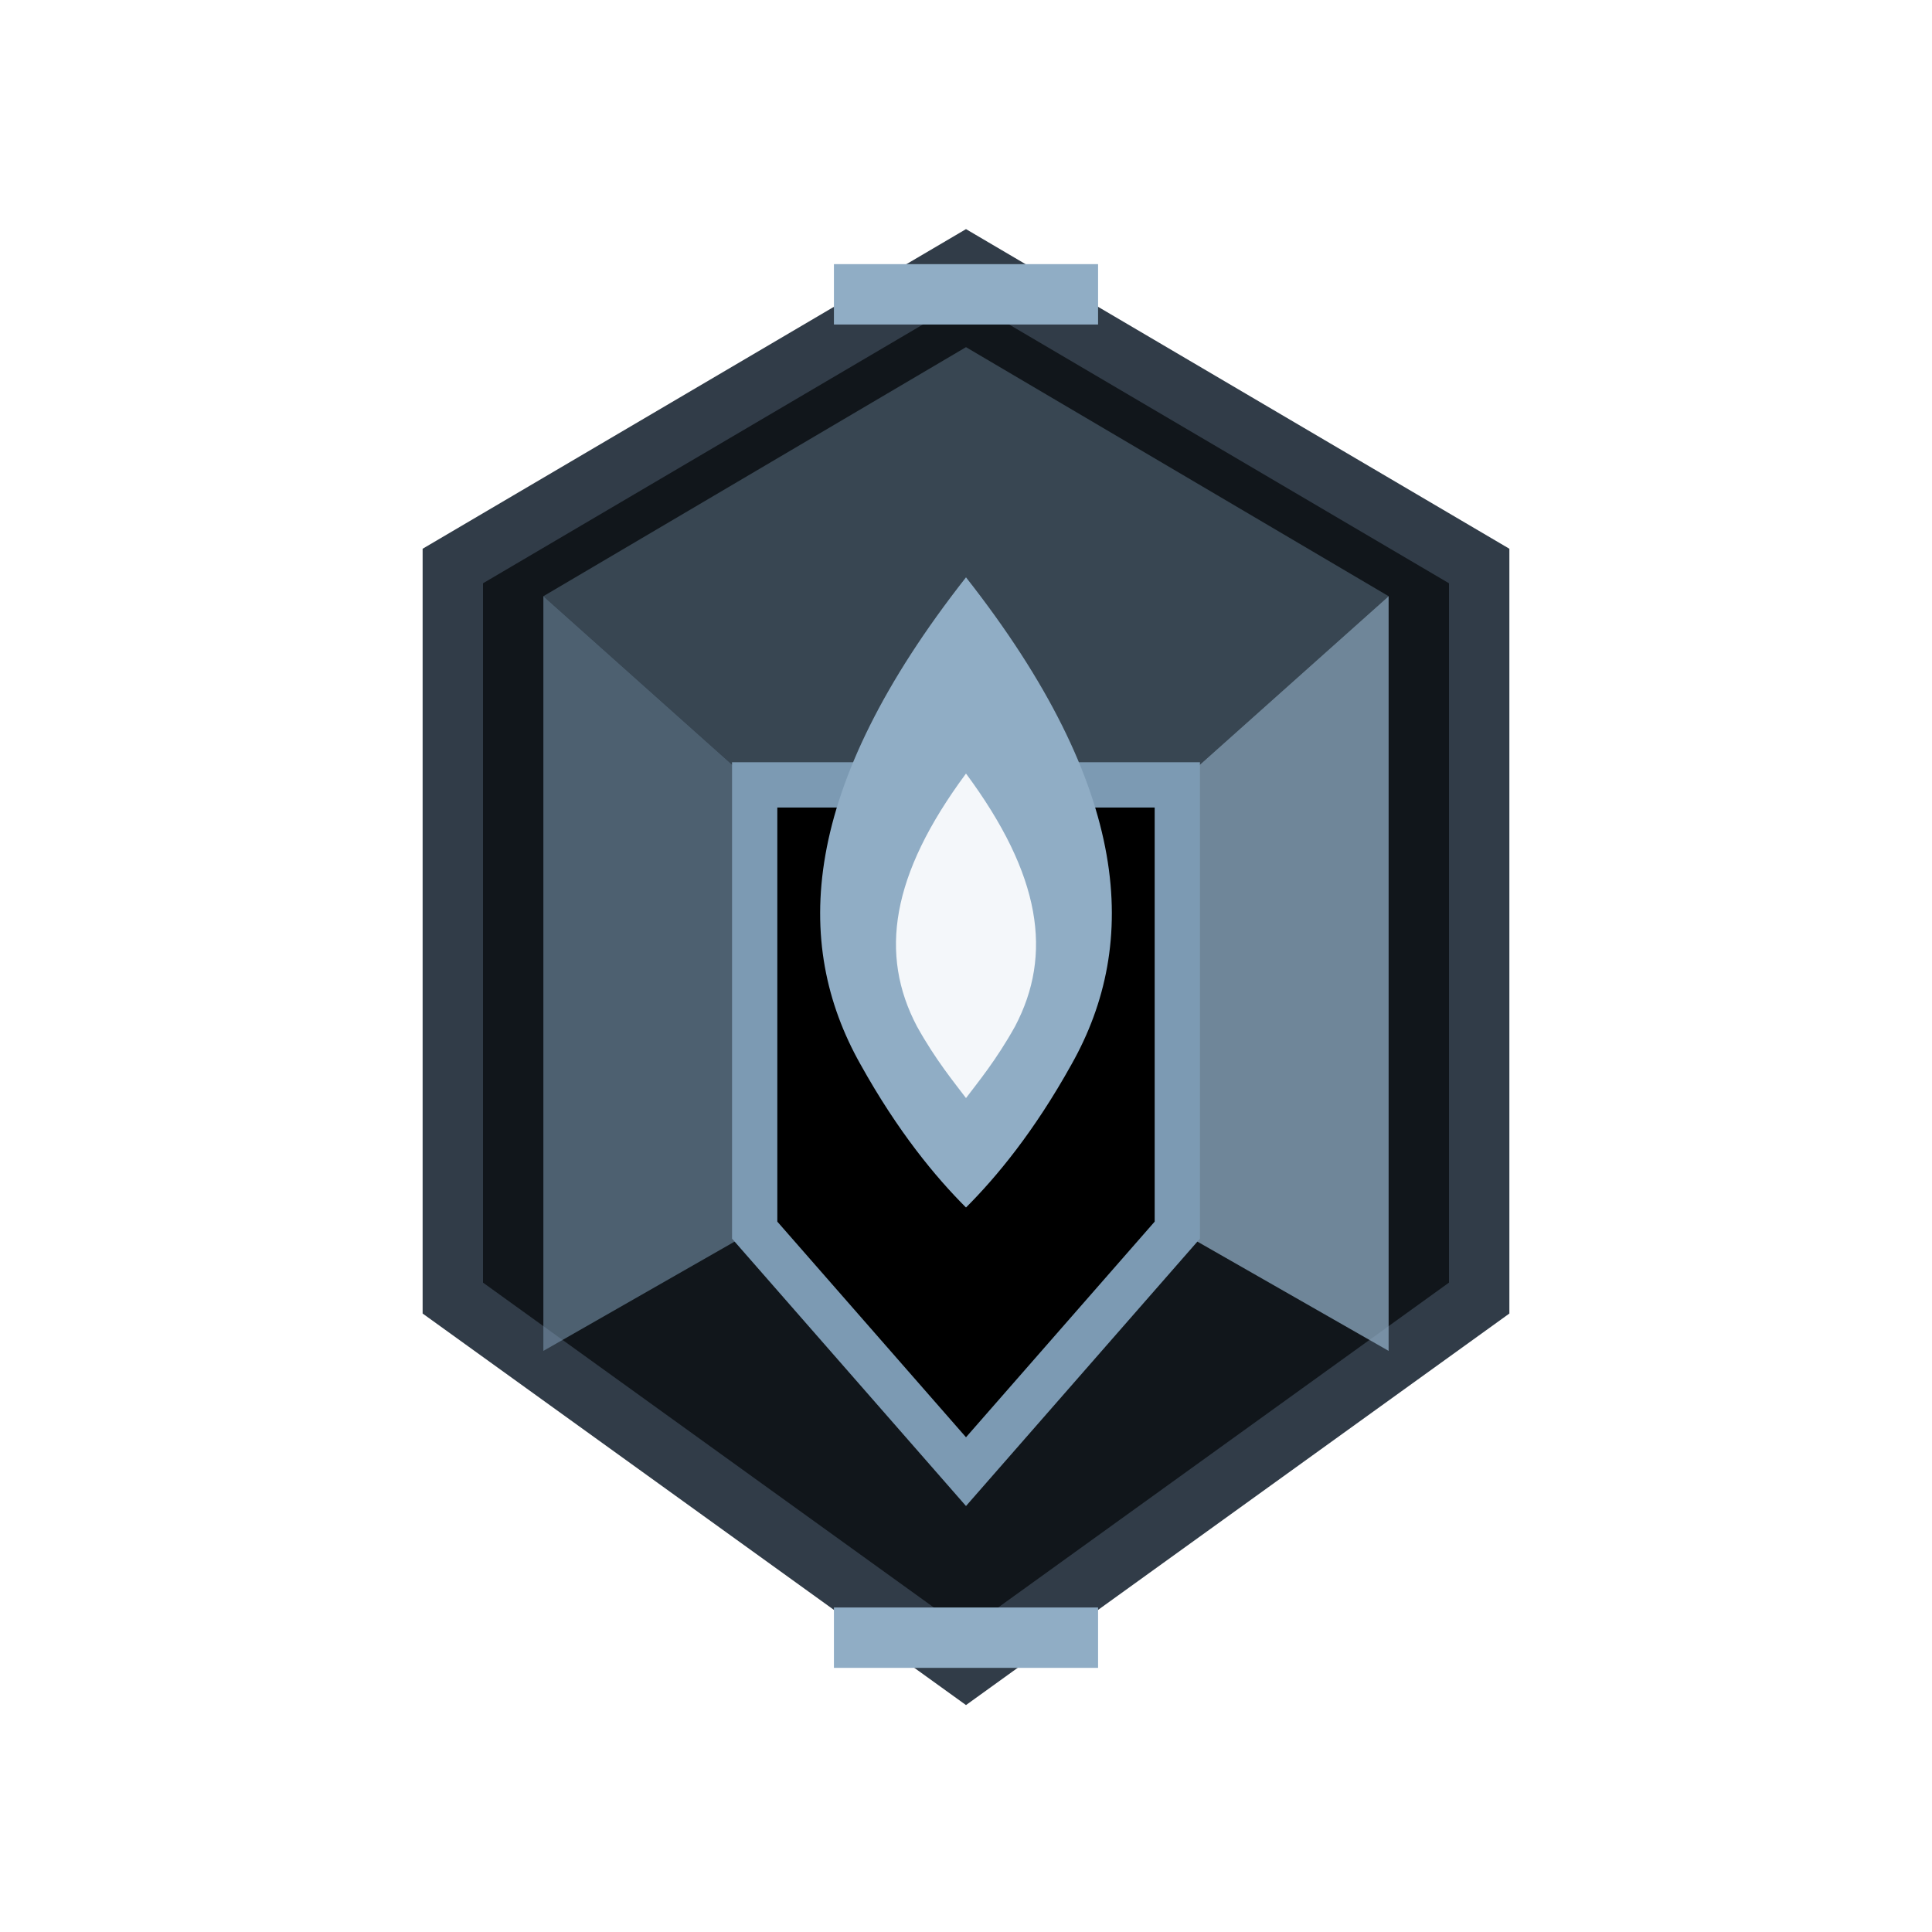
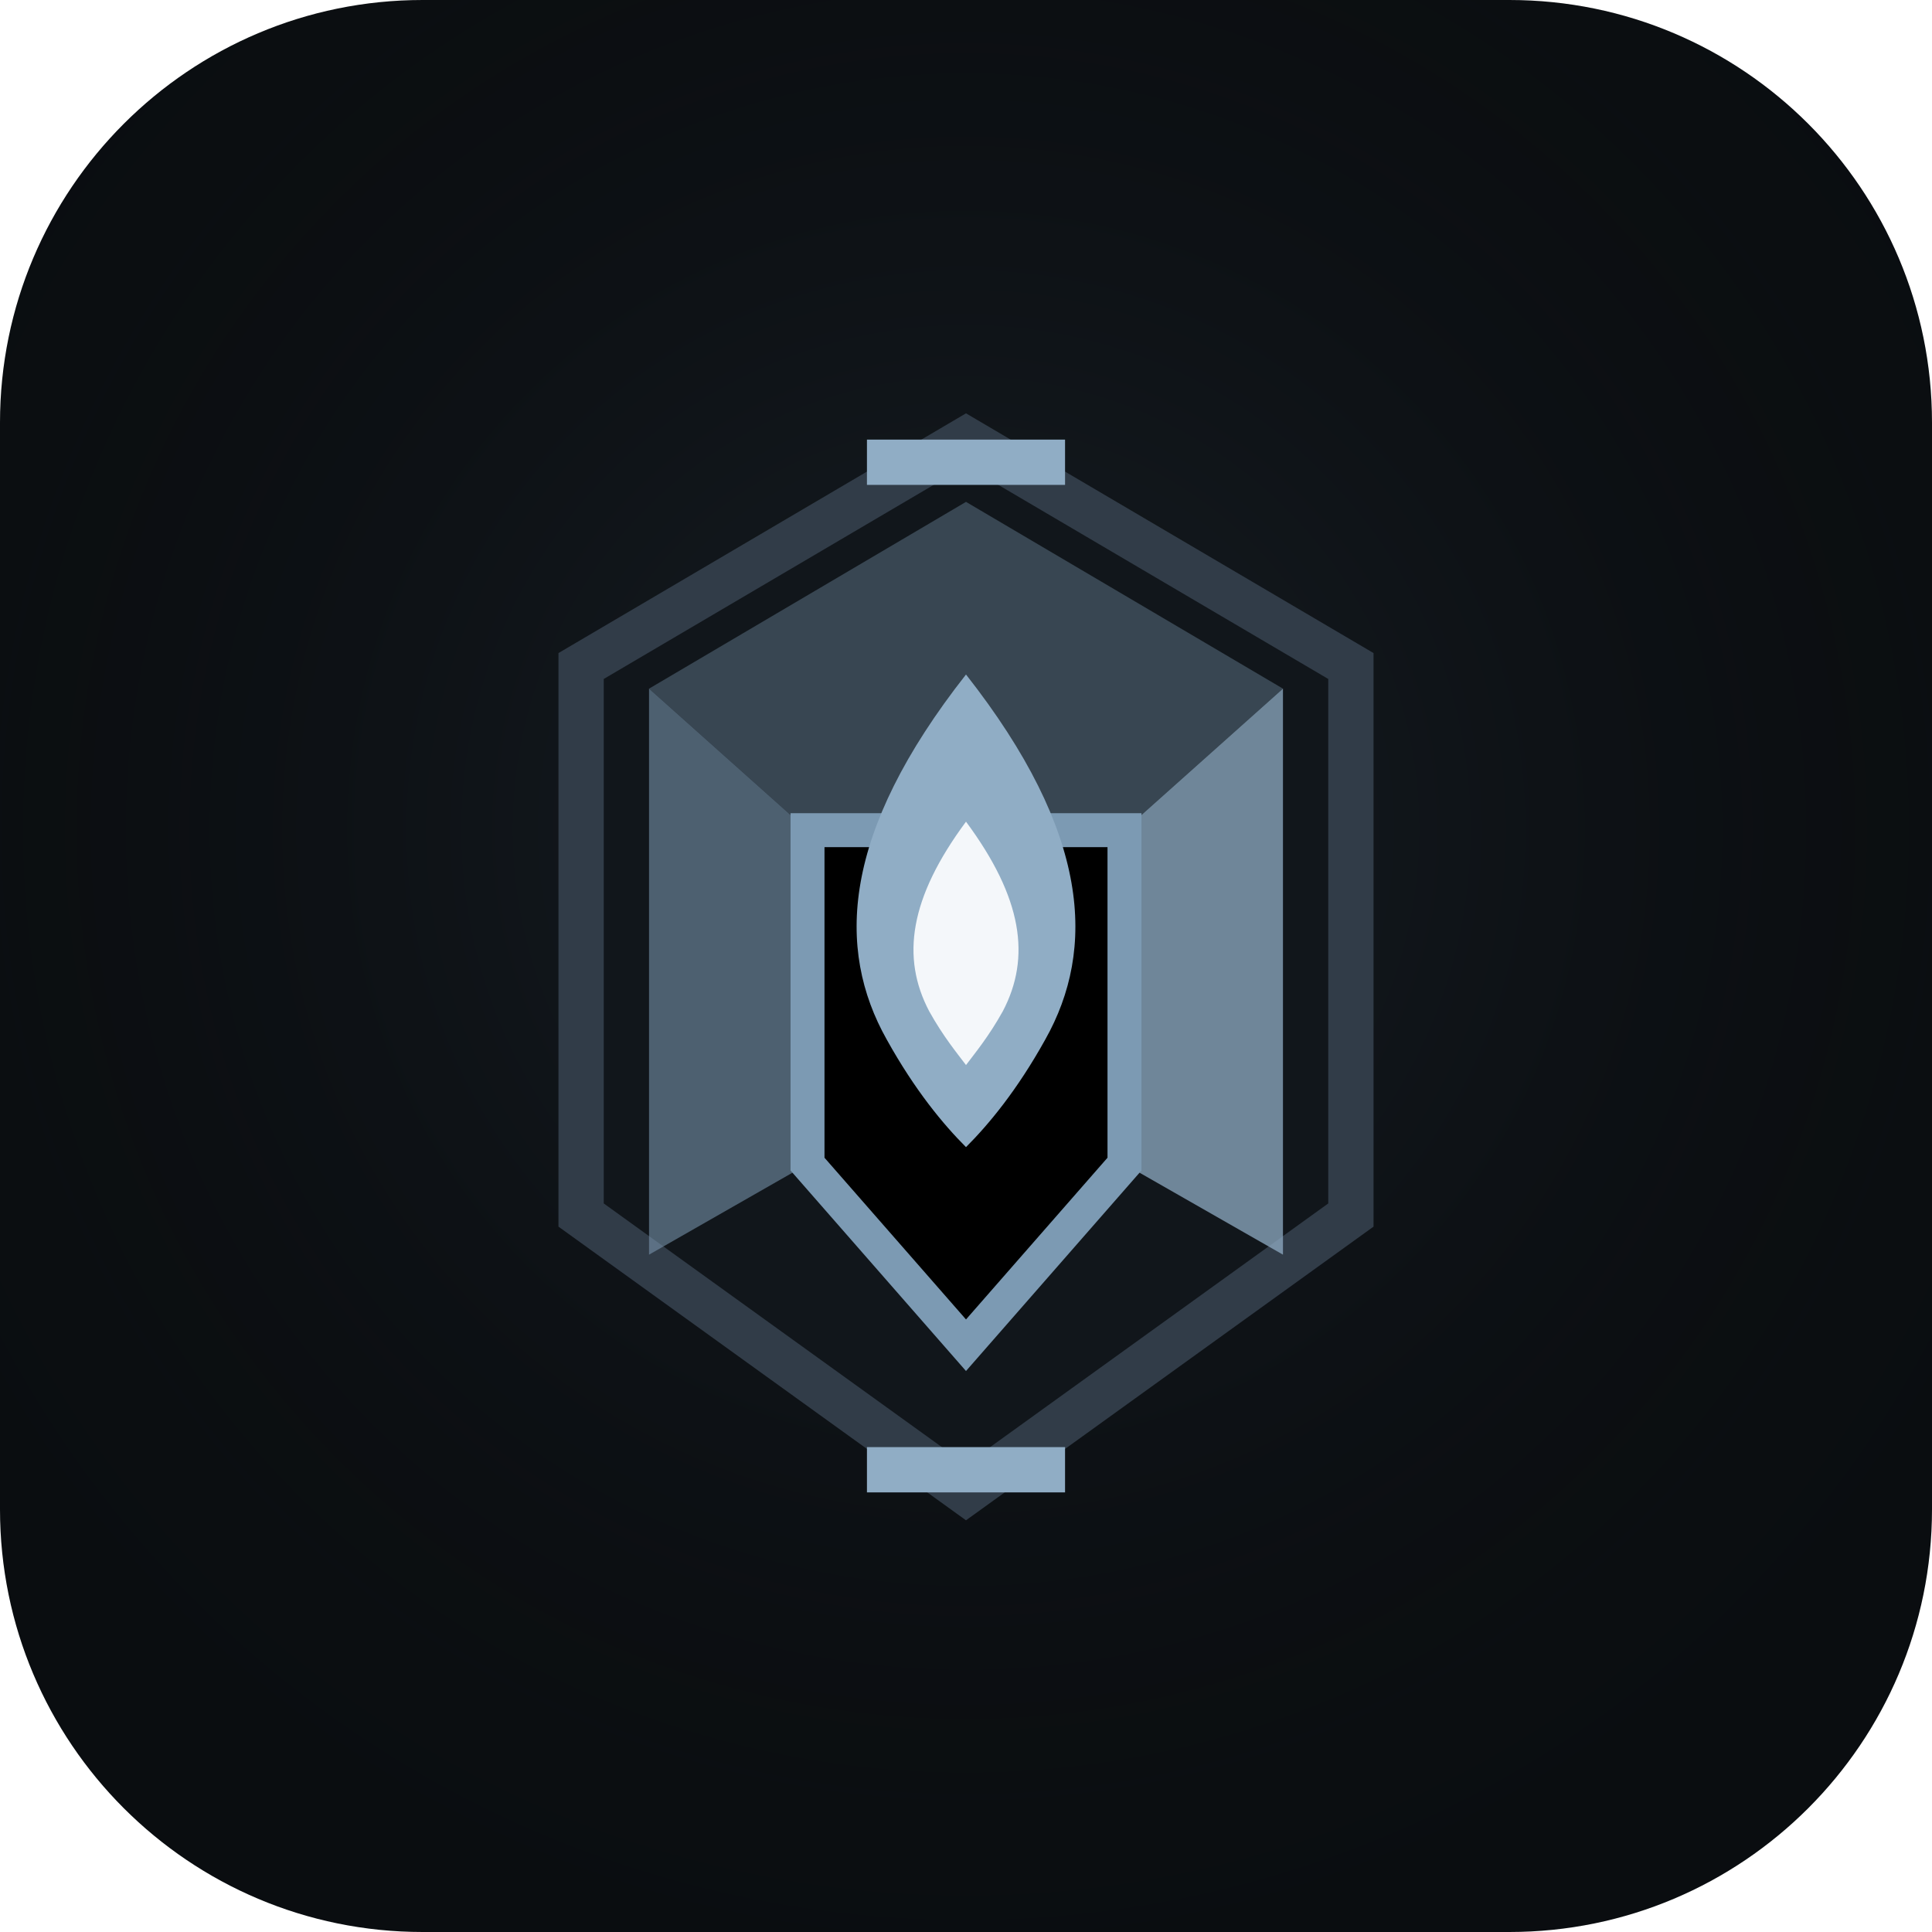
- <svg xmlns="http://www.w3.org/2000/svg" width="512" height="512" viewBox="0 0 512 512" role="img" aria-labelledby="title">
-   <g transform="translate(0 0) scale(1)">
+ <svg xmlns="http://www.w3.org/2000/svg" width="1024" height="1024" viewBox="0 0 1024 1024" role="img" aria-labelledby="title">
+   <defs>
+     <radialGradient id="appGlow" cx="50%" cy="43%" r="64%">
+       <stop offset="0" stop-color="#7C9AB3" stop-opacity=".13" />
+       <stop offset="1" stop-color="#0A0D10" stop-opacity="0" />
+     </radialGradient>
+   </defs>
+   <rect width="1024" height="1024" rx="224" fill="#0A0D10" />
+   <rect width="1024" height="1024" rx="224" fill="url(#appGlow)" />
+   <g transform="translate(128 128) scale(1.5)">
    <path d="M256 70 L392 150 V344 L256 442 L120 344 V150 Z" fill="#11161B" stroke="#313C48" stroke-width="16" stroke-linejoin="miter" />
    <path d="M256 92 L368 158 L312 208 L200 208 L144 158 Z" fill="#7C9AB3" opacity="0.36" />
    <path d="M144 158 L200 208 L200 326 L144 358 Z" fill="#7C9AB3" opacity="0.56" />
    <path d="M368 158 L312 208 L312 326 L368 358 Z" fill="#90ADC5" opacity="0.74" />
    <path d="M200 208 H312 V326 L256 390 L200 326 Z" fill="#000000" stroke="#7C9AB3" stroke-width="12" />
    <path d="M256 153 C300 209 302 250 284 282 C274 300 264 312 256 320 C248 312 238 300 228 282 C210 250 212 209 256 153 Z" fill="#90ADC5" />
    <path d="M256 205 C276 232 279 253 269 272 C264 281 259 287 256 291 C253 287 248 281 243 272 C233 253 236 232 256 205 Z" fill="#F4F7FA" />
    <path d="M221 78 H291" stroke="#90ADC5" stroke-width="16" />
    <path d="M221 434 H291" stroke="#90ADC5" stroke-width="16" />
  </g>
</svg>
